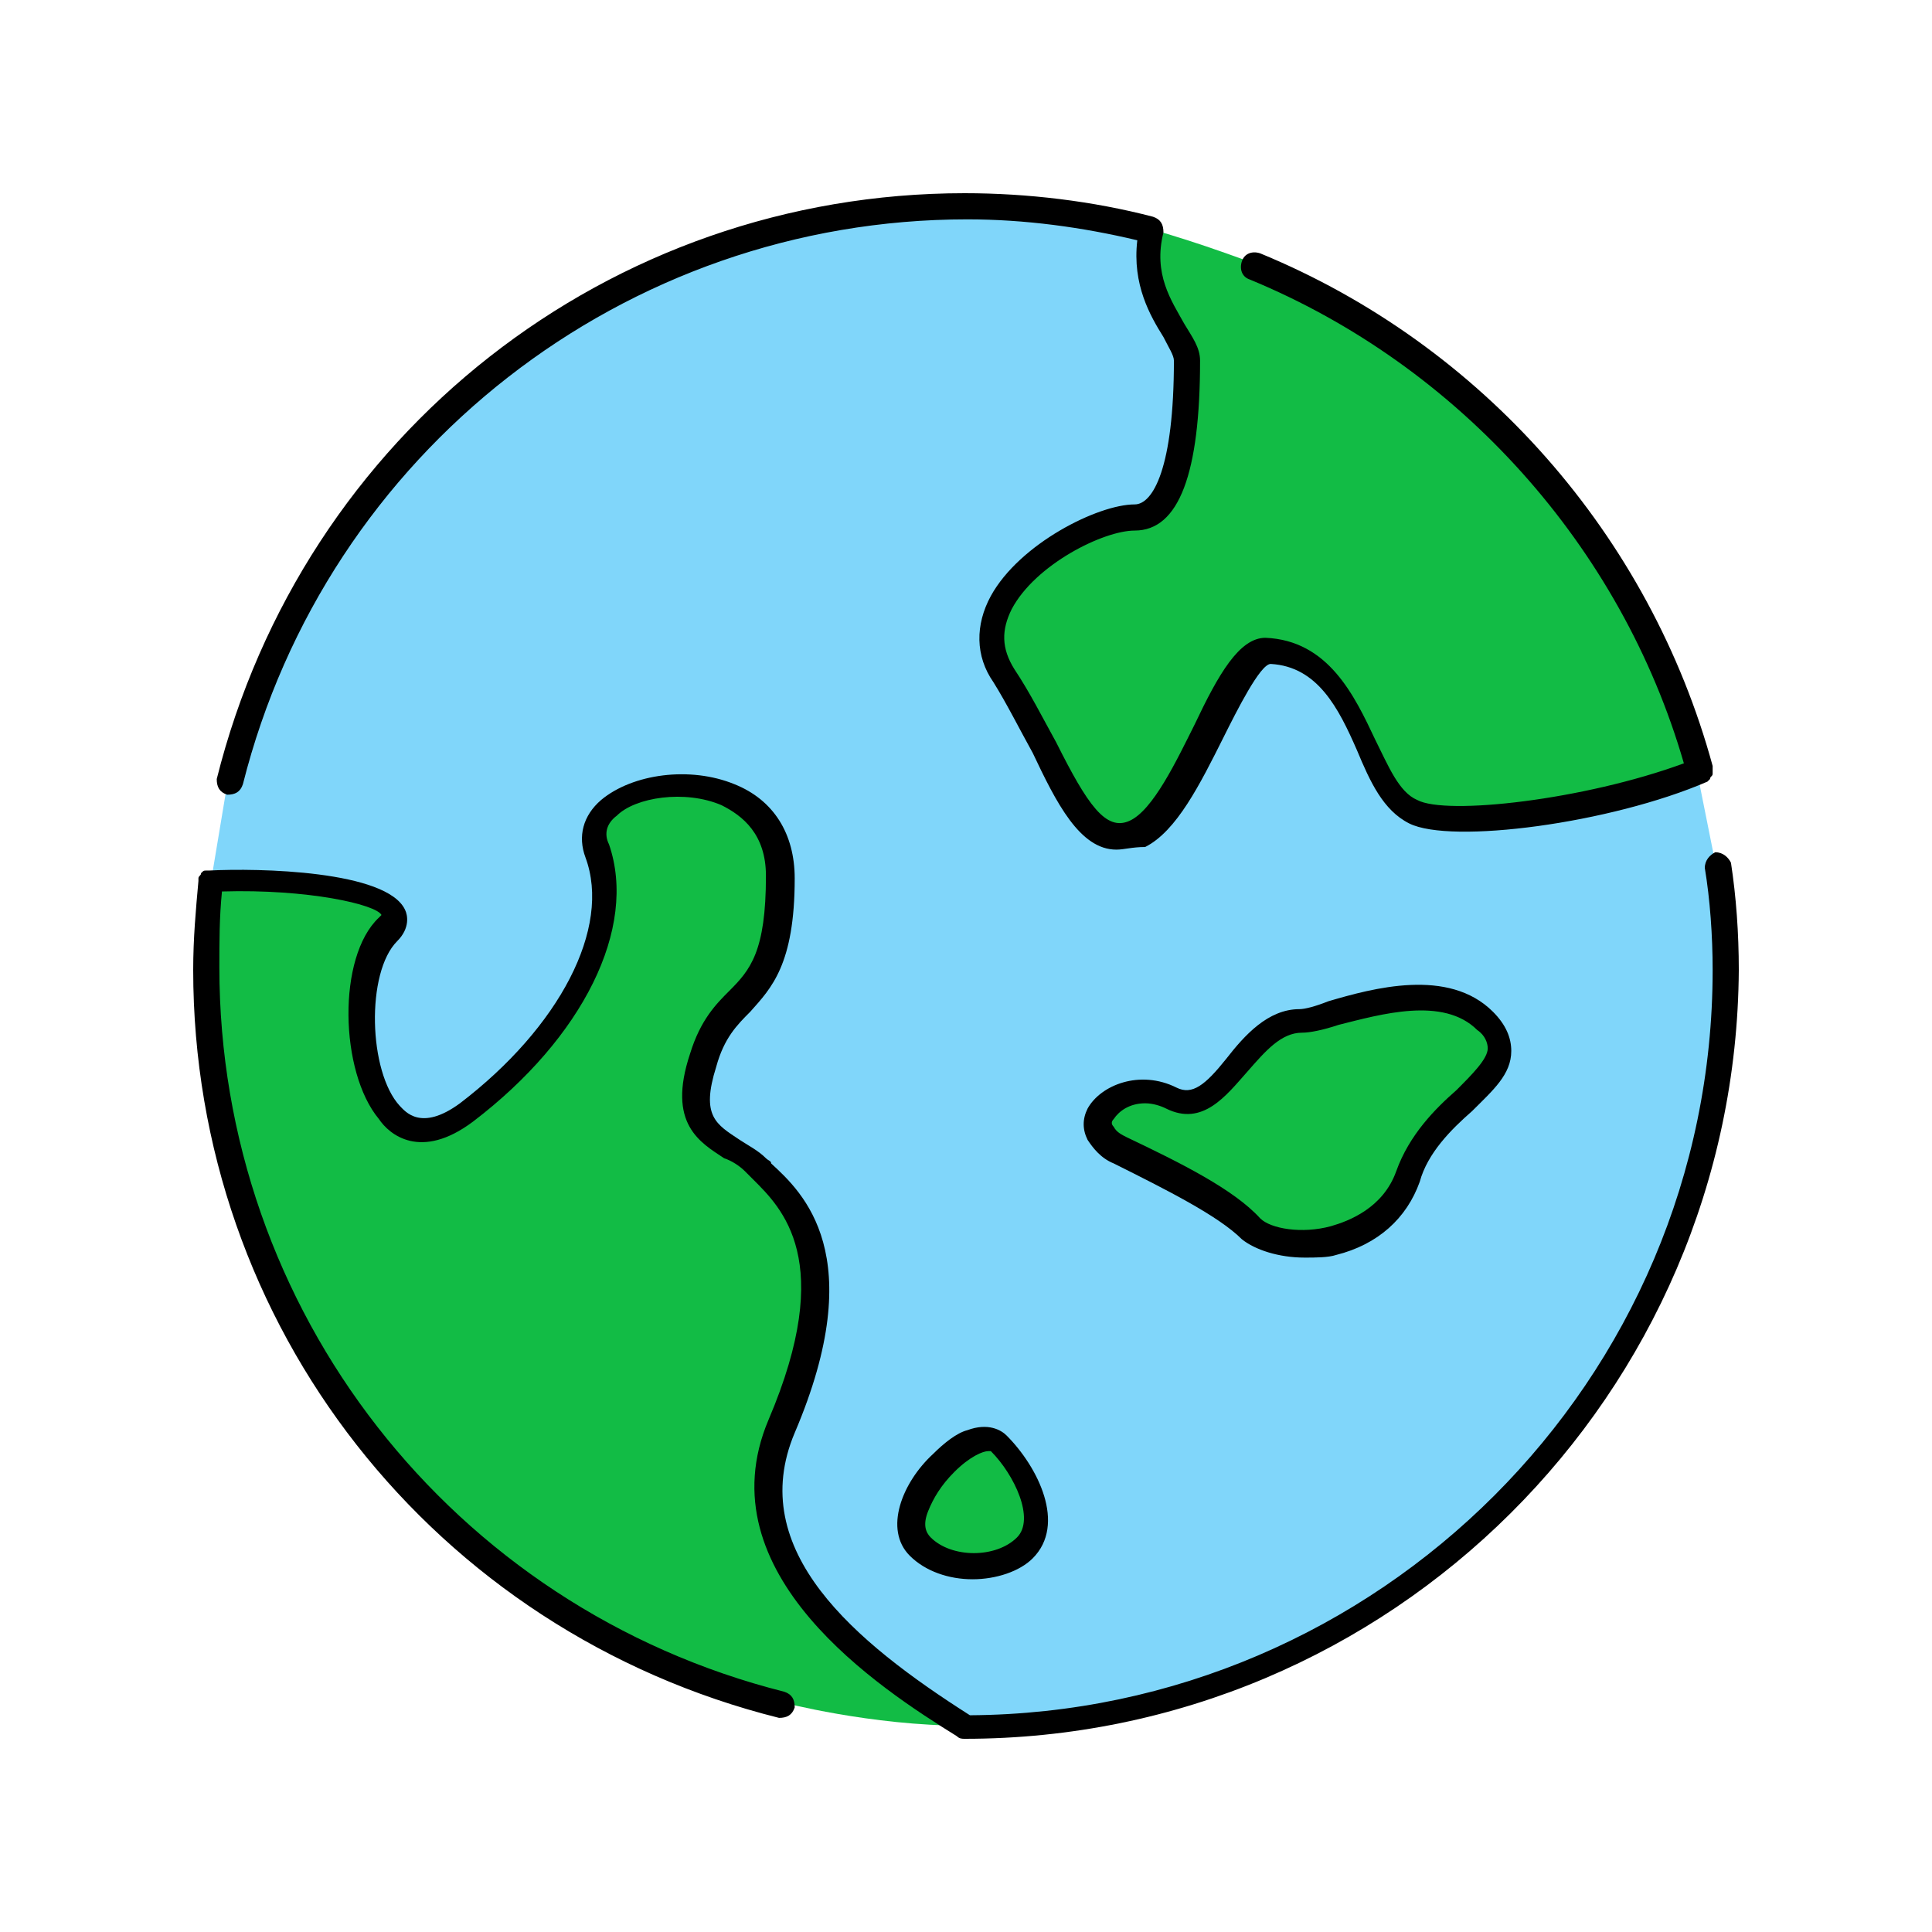
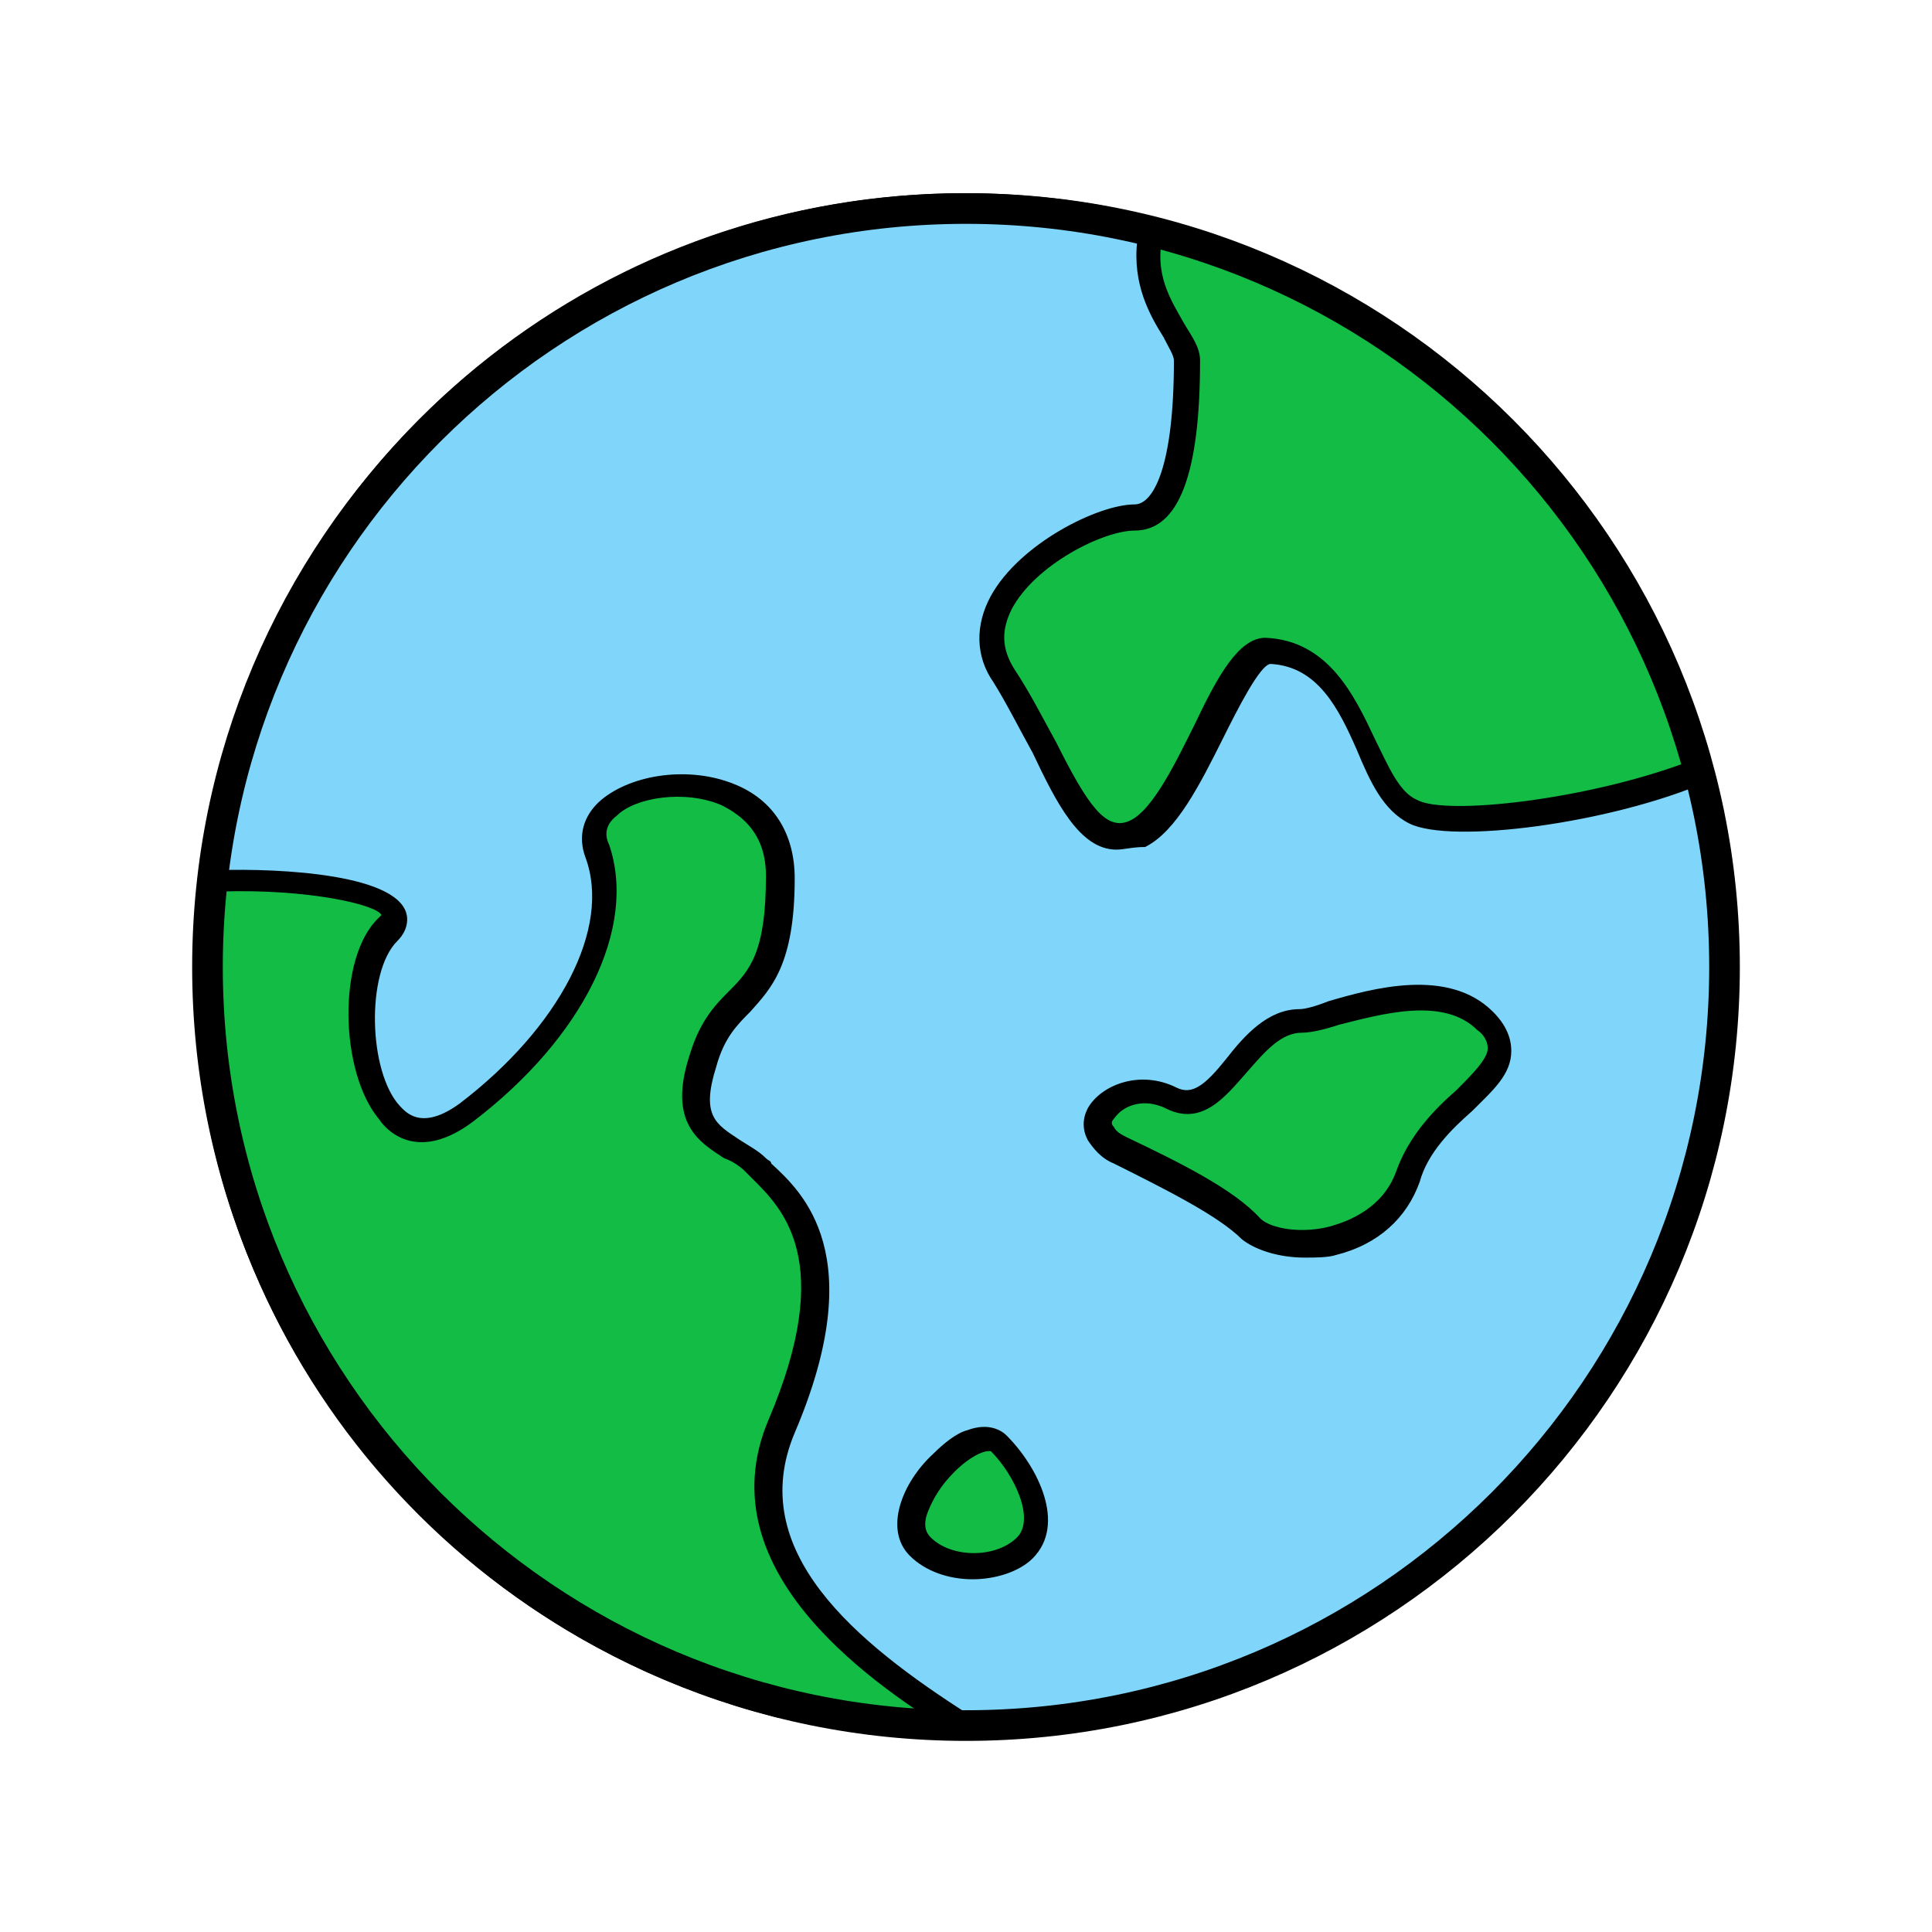
<svg xmlns="http://www.w3.org/2000/svg" height="256px" width="256px" version="1.1" viewBox="0 0 504.32 504.32" xml:space="preserve" fill="#000000">
  <rect fill="white" x="-1000" y="-1000" width="2000" height="2000" />
  <g transform="translate(50.432 50.432) scale(0.8 0.8)">
    <g transform="translate(1 1)">
      <path fill="#80d6fa" d="M270.36,441.027c8.533-8.533,0-25.6-8.533-34.133c-8.533-8.533-37.547,22.187-25.6,34.133 C244.76,449.56,261.827,449.56,270.36,441.027L270.36,441.027z M395.8,319.853c8.533-25.6,42.667-34.133,25.6-51.2 c-17.067-17.067-51.2,0-59.733,0c-18.773,0-25.6,34.133-42.667,25.6c-17.067-8.533-34.133,8.533-17.067,17.067 c17.067,8.533,34.133,17.067,42.667,25.6S387.267,345.453,395.8,319.853L395.8,319.853z M495.64,217.453 c1.707,11.093,2.56,22.187,2.56,34.133c0,136.533-110.933,247.467-247.467,247.467c-33.28-20.48-78.507-53.76-59.733-98.133 c25.6-59.733,0-76.8-8.533-85.333c-8.533-8.533-25.6-8.533-17.067-34.133S191,264.387,191,221.72s-68.267-34.133-59.733-8.533 c8.533,25.6-8.533,59.733-42.667,85.333S45.934,255.853,63,238.787c11.947-11.947-26.453-17.92-58.027-16.213l5.12-30.72 C36.547,84.333,134.68,4.12,250.734,4.12c20.48,0,40.96,2.56,60.587,7.68c-5.12,23.893,11.947,34.133,11.947,42.667 s0,51.2-17.067,51.2c-17.067,0-59.733,25.6-42.667,51.2c17.067,25.6,25.6,59.733,42.667,51.2 c17.067-8.533,30.72-60.587,42.667-59.733c29.867,1.707,29.867,44.373,46.933,52.907c11.947,5.973,62.293,0,93.867-13.653 L495.64,217.453z" />
      <path fill="#12bc45" d="M250.734,499.053c-30.72,0-59.733-7.68-59.733-7.68C83.48,464.92,3.267,367.64,3.267,251.587 c0-10.24,0.853-18.773,1.707-29.013c31.573-1.707,69.12,4.267,58.027,16.213c-17.067,17.067-8.533,85.333,25.6,59.733 s51.2-59.733,42.667-85.333c-8.533-25.6,59.733-34.133,59.733,8.533s-17.067,34.133-25.6,59.733s8.533,25.6,17.067,34.133 C191,324.12,216.6,341.187,191,400.92C172.227,445.294,217.454,478.574,250.734,499.053z M421.4,268.653 c17.067,17.067-17.067,25.6-25.6,51.2c-8.533,25.6-42.667,25.6-51.2,17.067s-25.6-17.067-42.667-25.6 c-17.067-8.533,0-25.6,17.067-17.067c17.067,8.533,23.893-25.6,42.667-25.6C370.2,268.653,404.334,251.587,421.4,268.653z M261.827,406.894c8.533,8.533,17.067,25.6,8.533,34.133c-8.533,8.533-25.6,8.533-34.133,0 C224.28,429.08,253.294,398.36,261.827,406.894z M489.667,186.733c-31.573,13.653-81.92,19.627-93.867,13.653 c-17.067-8.533-17.067-51.2-46.933-52.907c-11.947-0.853-25.6,51.2-42.667,59.733c-17.067,8.533-25.6-25.6-42.667-51.2 s25.6-51.2,42.667-51.2c17.067,0,17.067-42.667,17.067-51.2S306.2,34.84,312.174,10.947c15.36,4.267,33.28,11.093,33.28,11.093 C415.427,51.053,469.187,112.494,489.667,186.733z" />
    </g>
    <path fill="#000000" d="M251.734,504.32c-0.853,0-1.707,0-2.56-0.853c-24.747-15.36-82.773-52.907-61.44-103.253 c22.187-52.053,4.267-69.12-5.12-78.507c-0.853-0.853-1.707-1.707-2.56-2.56c-1.707-1.707-4.267-3.413-6.827-4.267 c-7.68-5.12-18.773-11.093-11.093-34.133c3.413-11.093,8.533-16.213,12.8-20.48c6.827-6.827,11.947-12.8,11.947-37.547 c0-13.653-7.68-19.627-14.507-23.04c-11.947-5.12-28.16-2.56-34.133,3.413c-3.413,2.56-4.267,5.973-2.56,9.387 c9.387,27.307-8.533,63.147-44.373,90.453C74.24,315.733,64,307.2,60.587,302.08c-12.8-15.36-13.653-52.907,0-65.707 c0.853-0.853,0.853-0.853,0.853-0.853c-1.707-3.413-23.893-8.533-52.053-7.68c-0.853,8.533-0.853,16.213-0.853,24.747 c0,111.787,75.947,209.067,184.32,236.373c2.56,0.853,3.413,2.56,3.413,5.12c-0.853,2.56-2.56,3.413-5.12,3.413 C78.507,469.333,0,369.493,0,253.44c0-10.24,0.853-19.627,1.707-29.013v-0.853c0-0.853,0.853-0.853,0.853-1.707 c0.853-0.853,0.853-0.853,1.707-0.853H5.12c16.213-0.853,58.027,0,64,12.8c0.853,1.707,1.707,5.973-2.56,10.24 c-10.24,10.24-9.387,42.667,0.853,53.76c1.707,1.707,6.827,8.533,19.627-0.853c32.427-24.747,49.493-57.173,40.96-80.213 c-2.56-6.827-0.853-13.653,5.12-18.773c10.24-8.533,29.013-11.093,43.52-5.12c12.8,5.12,19.627,16.213,19.627,30.72 c0,28.16-7.68,35.84-14.507,43.52c-4.267,4.267-8.533,8.533-11.093,17.92c-5.12,16.213,0,18.773,7.68,23.893 c2.56,1.707,5.973,3.413,8.533,5.973c0.853,0.853,1.707,0.853,1.707,1.707c10.24,9.387,32.427,29.867,7.68,87.893 c-16.213,38.4,19.627,68.267,57.173,92.16c133.12-0.853,242.347-109.227,242.347-243.2c0-11.093-0.853-23.04-2.56-33.28 c0-2.56,1.707-4.267,3.413-5.12c2.56,0,4.267,1.707,5.12,3.413c1.707,11.093,2.56,23.04,2.56,34.987 C503.467,391.68,390.827,504.32,251.734,504.32z M254.294,452.267c-7.68,0-15.36-2.56-20.48-7.68 c-8.533-8.533-2.56-23.893,7.68-33.28c3.413-3.413,7.68-6.827,11.093-7.68c6.827-2.56,11.093,0,12.8,1.707 c10.24,10.24,19.627,29.013,8.533,40.107C269.654,449.707,261.974,452.267,254.294,452.267z M259.414,410.453 c-1.707,0-5.973,1.707-11.093,6.827c-4.267,4.267-6.827,8.533-8.533,12.8c-1.707,4.267-0.853,6.827,0.853,8.533 c6.827,6.827,21.333,6.827,28.16,0c5.973-5.973-0.853-20.48-8.533-28.16H259.414z M362.667,347.307 c-8.533,0-16.213-2.56-20.48-5.973c-7.68-7.68-24.747-16.213-41.813-24.747c-4.267-1.707-6.827-5.12-8.533-7.68 c-1.707-3.413-1.707-6.827,0-10.24c4.267-7.68,17.067-12.8,29.013-6.827c5.12,2.56,9.387-0.853,16.213-9.387 c5.973-7.68,13.653-16.213,23.893-16.213c1.707,0,5.12-0.853,9.387-2.56c14.507-4.267,39.253-11.093,53.76,3.413 c4.267,4.267,5.973,8.533,5.973,12.8c0,7.68-5.973,12.8-12.8,19.627c-6.827,5.973-14.507,13.653-17.067,23.04 c-4.267,11.947-13.653,20.48-27.307,23.893C370.347,347.307,366.08,347.307,362.667,347.307z M310.614,296.96 c-5.12,0-8.533,2.56-10.24,5.12c-0.853,0.853-0.853,1.707,0,2.56c0.853,1.707,2.56,2.56,4.267,3.413 c17.92,8.533,34.987,17.067,43.52,26.453c3.413,3.413,13.653,5.12,23.04,2.56c5.973-1.707,17.067-5.973,21.333-17.92 c4.267-11.947,12.8-20.48,19.627-26.453c5.12-5.12,10.24-10.24,10.24-13.653c0-1.707-0.853-4.267-3.413-5.973 c-11.093-11.093-31.573-5.12-45.227-1.707c-5.12,1.707-9.387,2.56-11.947,2.56c-6.827,0-11.947,5.973-17.92,12.8 c-6.827,7.68-14.507,17.92-26.453,11.947C315.734,297.813,313.174,296.96,310.614,296.96z M301.227,214.187 c-11.947,0-19.627-15.36-27.307-31.573c-4.267-7.68-8.533-16.213-12.8-23.04c-5.973-8.533-5.973-18.773-0.853-28.16 c9.387-17.067,34.987-29.867,46.933-29.867c5.973,0,12.8-11.947,12.8-46.933c0-1.707-1.707-4.267-3.413-7.68 c-4.267-6.827-10.24-17.067-8.533-31.573c-17.92-4.267-36.693-6.827-55.467-6.827C140.8,8.533,43.52,84.48,16.214,192.853 c-0.853,2.56-2.56,3.413-5.12,3.413c-2.56-0.853-3.413-2.56-3.413-5.12C35.84,78.507,135.68,0,251.734,0 c20.48,0,41.813,2.56,61.44,7.68c2.56,0.853,3.413,2.56,3.413,5.12c-3.413,13.653,2.56,22.187,6.827,29.867 c2.56,4.267,5.12,7.68,5.12,11.947c0,36.693-6.827,55.467-21.333,55.467c-10.24,0-32.427,11.093-40.107,25.6 c-3.413,6.827-3.413,12.8,0.853,19.627c5.12,7.68,9.387,16.213,13.653,23.893c10.24,20.48,16.213,29.013,23.893,25.6 c7.68-3.413,15.36-19.627,21.333-31.573c7.68-16.213,14.507-28.16,23.04-28.16l0,0c20.48,0.853,29.013,18.773,35.84,33.28 c4.267,8.533,7.68,17.067,13.653,19.627c9.387,5.12,54.613,0,87.04-11.947C465.92,115.2,413.014,56.32,344.747,28.16 c-2.56-0.853-3.413-3.413-2.56-5.973c0.853-2.56,3.413-3.413,5.973-2.56c72.533,29.867,127.147,92.16,147.627,167.253v0.853 c0,0.853,0,0.853,0,1.707c0,0.853-0.853,0.853-0.853,1.707l0,0l0,0L494.08,192c-31.573,13.653-83.627,20.48-97.28,13.653 c-8.533-4.267-12.8-13.653-17.067-23.893c-5.973-13.653-12.8-27.307-28.16-28.16c-3.413,0-11.093,15.36-15.36,23.893 c-7.68,15.36-15.36,30.72-25.6,35.84C306.347,213.333,303.787,214.187,301.227,214.187z" />
+     <circle cx="252.16" cy="252.5" r="247.5" fill="none" stroke="black" stroke-width="10" />
  </g>
</svg>
